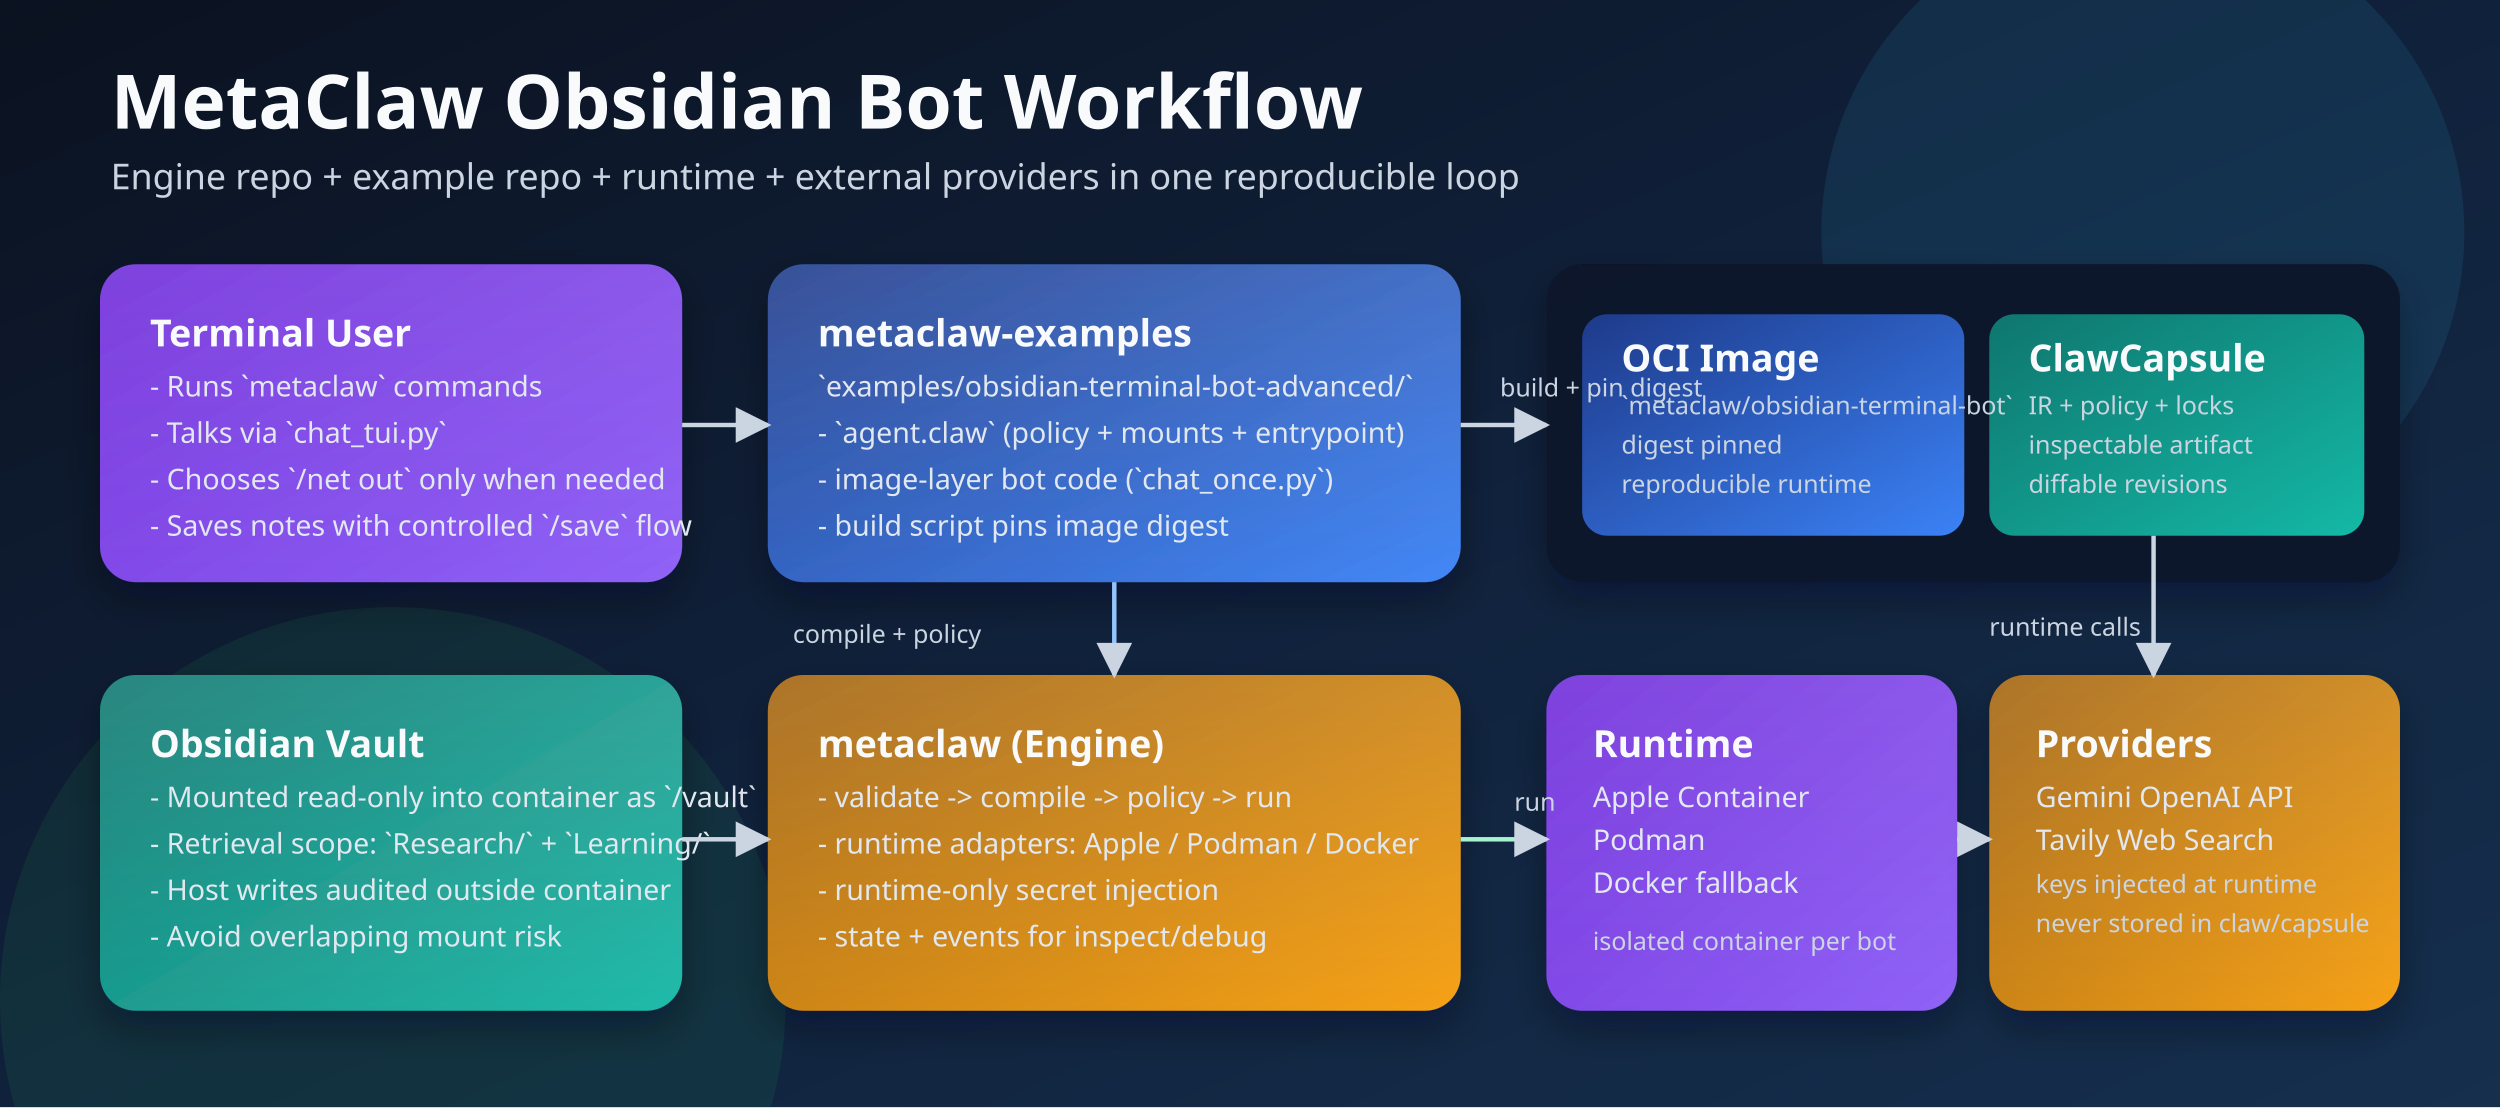
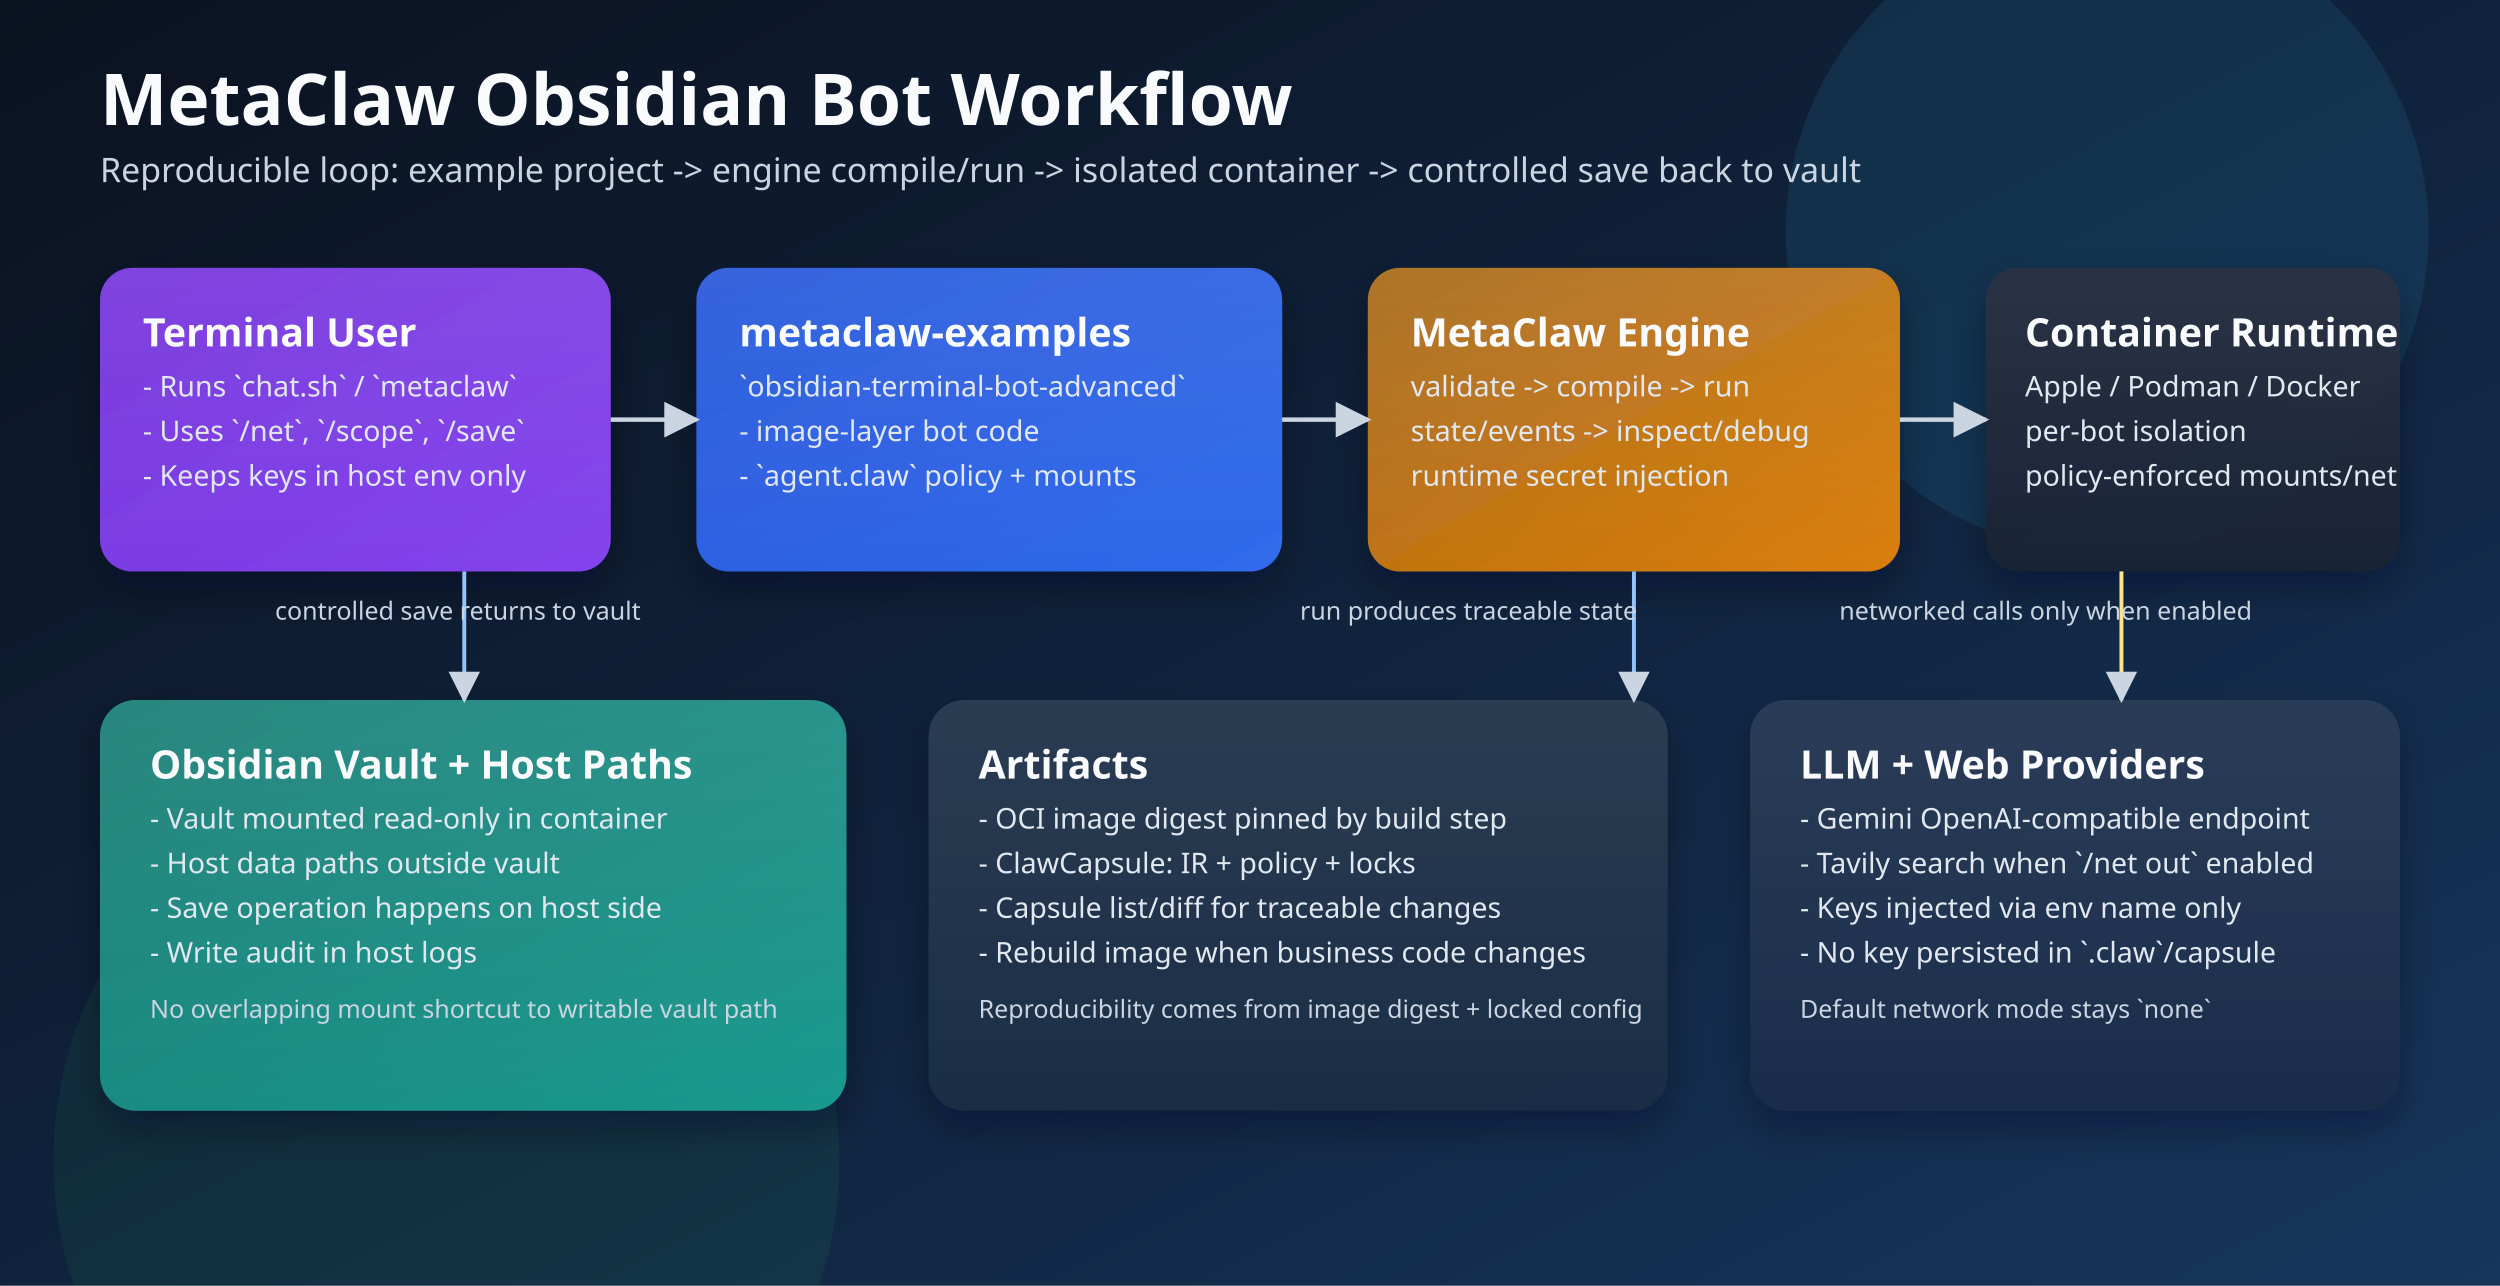
- <svg xmlns="http://www.w3.org/2000/svg" width="1400" height="620" viewBox="0 0 1400 620" role="img" aria-label="MetaClaw Obsidian workflow diagram">
+ <svg xmlns="http://www.w3.org/2000/svg" width="1400" height="720" viewBox="0 0 1400 720" role="img" aria-label="MetaClaw Obsidian bot workflow">
  <defs>
    <linearGradient id="bg" x1="0" y1="0" x2="1" y2="1">
      <stop offset="0%" stop-color="#0b1220" />
-       <stop offset="50%" stop-color="#10213b" />
-       <stop offset="100%" stop-color="#152f4d" />
+       <stop offset="55%" stop-color="#10243f" />
+       <stop offset="100%" stop-color="#17365c" />
    </linearGradient>
-     <linearGradient id="accentA" x1="0" y1="0" x2="1" y2="1">
-       <stop offset="0%" stop-color="#1e3a8a" />
-       <stop offset="100%" stop-color="#3b82f6" />
+     <linearGradient id="cardA" x1="0" y1="0" x2="1" y2="1">
+       <stop offset="0%" stop-color="#1d4ed8" />
+       <stop offset="100%" stop-color="#2563eb" />
    </linearGradient>
-     <linearGradient id="accentB" x1="0" y1="0" x2="1" y2="1">
+     <linearGradient id="cardB" x1="0" y1="0" x2="1" y2="1">
      <stop offset="0%" stop-color="#0f766e" />
-       <stop offset="100%" stop-color="#14b8a6" />
+       <stop offset="100%" stop-color="#0d9488" />
    </linearGradient>
-     <linearGradient id="accentC" x1="0" y1="0" x2="1" y2="1">
+     <linearGradient id="cardC" x1="0" y1="0" x2="1" y2="1">
      <stop offset="0%" stop-color="#a16207" />
-       <stop offset="100%" stop-color="#f59e0b" />
+       <stop offset="100%" stop-color="#d97706" />
    </linearGradient>
-     <linearGradient id="accentD" x1="0" y1="0" x2="1" y2="1">
+     <linearGradient id="cardD" x1="0" y1="0" x2="1" y2="1">
      <stop offset="0%" stop-color="#6d28d9" />
-       <stop offset="100%" stop-color="#8b5cf6" />
+       <stop offset="100%" stop-color="#7c3aed" />
    </linearGradient>
    <linearGradient id="panel" x1="0" y1="0" x2="0" y2="1">
      <stop offset="0%" stop-color="#ffffff" stop-opacity="0.12" />
-       <stop offset="100%" stop-color="#ffffff" stop-opacity="0.04" />
+       <stop offset="100%" stop-color="#ffffff" stop-opacity="0.05" />
    </linearGradient>
    <filter id="shadow" x="-20%" y="-20%" width="140%" height="140%">
      <feDropShadow dx="0" dy="10" stdDeviation="10" flood-color="#020617" flood-opacity="0.35" />
    </filter>
    <marker id="arrow" viewBox="0 0 10 10" refX="9" refY="5" markerWidth="8" markerHeight="8" orient="auto-start-reverse">
      <path d="M 0 0 L 10 5 L 0 10 z" fill="#cbd5e1" />
    </marker>
    <style>
-       .title { font: 700 42px 'Avenir Next', 'Segoe UI', sans-serif; fill: #f8fafc; }
-       .subtitle { font: 500 20px 'Avenir Next', 'Segoe UI', sans-serif; fill: #cbd5e1; }
-       .h { font: 700 21px 'Avenir Next', 'Segoe UI', sans-serif; fill: #f8fafc; }
+       .title { font: 700 40px 'Avenir Next', 'Segoe UI', sans-serif; fill: #f8fafc; }
+       .subtitle { font: 500 19px 'Avenir Next', 'Segoe UI', sans-serif; fill: #cbd5e1; }
+       .h { font: 700 22px 'Avenir Next', 'Segoe UI', sans-serif; fill: #f8fafc; }
      .b { font: 500 16px 'Avenir Next', 'Segoe UI', sans-serif; fill: #e2e8f0; }
      .small { font: 500 14px 'Avenir Next', 'Segoe UI', sans-serif; fill: #cbd5e1; }
-       .line { stroke: #cbd5e1; stroke-width: 2.5; fill: none; marker-end: url(#arrow); }
-       .line2 { stroke: #93c5fd; stroke-width: 2.5; fill: none; marker-end: url(#arrow); }
-       .line3 { stroke: #a7f3d0; stroke-width: 2.5; fill: none; marker-end: url(#arrow); }
-       .line4 { stroke: #fde68a; stroke-width: 2.5; fill: none; marker-end: url(#arrow); }
-       .chip { font: 600 13px 'Avenir Next', 'Segoe UI', sans-serif; fill: #f8fafc; }
+       .link { stroke: #cbd5e1; stroke-width: 2.5; fill: none; marker-end: url(#arrow); }
+       .linkSoft { stroke: #93c5fd; stroke-width: 2.2; fill: none; marker-end: url(#arrow); }
+       .linkWarn { stroke: #fde68a; stroke-width: 2.2; fill: none; marker-end: url(#arrow); }
    </style>
  </defs>
-   <rect width="1400" height="620" fill="url(#bg)" />
-   <circle cx="1200" cy="130" r="180" fill="#38bdf8" opacity="0.10" />
-   <circle cx="220" cy="560" r="220" fill="#22c55e" opacity="0.09" />
-   <text x="62" y="72" class="title">MetaClaw Obsidian Bot Workflow</text>
-   <text x="62" y="106" class="subtitle">Engine repo + example repo + runtime + external providers in one reproducible loop</text>
-   <rect x="56" y="148" width="326" height="178" rx="20" fill="url(#accentD)" filter="url(#shadow)" />
-   <rect x="56" y="148" width="326" height="178" rx="20" fill="url(#panel)" />
-   <text x="84" y="194" class="h">Terminal User</text>
-   <text x="84" y="222" class="b">- Runs `metaclaw` commands</text>
-   <text x="84" y="248" class="b">- Talks via `chat_tui.py`</text>
-   <text x="84" y="274" class="b">- Chooses `/net out` only when needed</text>
-   <text x="84" y="300" class="b">- Saves notes with controlled `/save` flow</text>
-   <rect x="56" y="378" width="326" height="188" rx="20" fill="url(#accentB)" filter="url(#shadow)" />
-   <rect x="56" y="378" width="326" height="188" rx="20" fill="url(#panel)" />
-   <text x="84" y="424" class="h">Obsidian Vault</text>
-   <text x="84" y="452" class="b">- Mounted read-only into container as `/vault`</text>
-   <text x="84" y="478" class="b">- Retrieval scope: `Research/` + `Learning/`</text>
-   <text x="84" y="504" class="b">- Host writes audited outside container</text>
-   <text x="84" y="530" class="b">- Avoid overlapping mount risk</text>
-   <rect x="430" y="148" width="388" height="178" rx="20" fill="url(#accentA)" filter="url(#shadow)" />
-   <rect x="430" y="148" width="388" height="178" rx="20" fill="url(#panel)" />
-   <text x="458" y="194" class="h">metaclaw-examples</text>
-   <text x="458" y="222" class="b">`examples/obsidian-terminal-bot-advanced/`</text>
-   <text x="458" y="248" class="b">- `agent.claw` (policy + mounts + entrypoint)</text>
-   <text x="458" y="274" class="b">- image-layer bot code (`chat_once.py`)</text>
-   <text x="458" y="300" class="b">- build script pins image digest</text>
-   <rect x="430" y="378" width="388" height="188" rx="20" fill="url(#accentC)" filter="url(#shadow)" />
-   <rect x="430" y="378" width="388" height="188" rx="20" fill="url(#panel)" />
-   <text x="458" y="424" class="h">metaclaw (Engine)</text>
-   <text x="458" y="452" class="b">- validate -&gt; compile -&gt; policy -&gt; run</text>
-   <text x="458" y="478" class="b">- runtime adapters: Apple / Podman / Docker</text>
-   <text x="458" y="504" class="b">- runtime-only secret injection</text>
-   <text x="458" y="530" class="b">- state + events for inspect/debug</text>
-   <rect x="866" y="148" width="478" height="178" rx="20" fill="#0f172a" opacity="0.95" filter="url(#shadow)" />
-   <rect x="886" y="176" width="214" height="124" rx="14" fill="url(#accentA)" />
-   <rect x="1114" y="176" width="210" height="124" rx="14" fill="url(#accentB)" />
-   <text x="908" y="208" class="h">OCI Image</text>
-   <text x="908" y="232" class="small">`metaclaw/obsidian-terminal-bot`</text>
-   <text x="908" y="254" class="small">digest pinned</text>
-   <text x="908" y="276" class="small">reproducible runtime</text>
-   <text x="1136" y="208" class="h">ClawCapsule</text>
-   <text x="1136" y="232" class="small">IR + policy + locks</text>
-   <text x="1136" y="254" class="small">inspectable artifact</text>
-   <text x="1136" y="276" class="small">diffable revisions</text>
-   <rect x="866" y="378" width="230" height="188" rx="20" fill="url(#accentD)" filter="url(#shadow)" />
-   <rect x="866" y="378" width="230" height="188" rx="20" fill="url(#panel)" />
-   <text x="892" y="424" class="h">Runtime</text>
-   <text x="892" y="452" class="b">Apple Container</text>
-   <text x="892" y="476" class="b">Podman</text>
-   <text x="892" y="500" class="b">Docker fallback</text>
-   <text x="892" y="532" class="small">isolated container per bot</text>
-   <rect x="1114" y="378" width="230" height="188" rx="20" fill="url(#accentC)" filter="url(#shadow)" />
-   <rect x="1114" y="378" width="230" height="188" rx="20" fill="url(#panel)" />
-   <text x="1140" y="424" class="h">Providers</text>
-   <text x="1140" y="452" class="b">Gemini OpenAI API</text>
-   <text x="1140" y="476" class="b">Tavily Web Search</text>
-   <text x="1140" y="500" class="small">keys injected at runtime</text>
-   <text x="1140" y="522" class="small">never stored in claw/capsule</text>
-   <path d="M 382 238 C 410 238, 410 238, 430 238" class="line" />
-   <path d="M 382 470 C 410 470, 410 470, 430 470" class="line" />
-   <path d="M 624 326 C 624 344, 624 350, 624 378" class="line2" />
-   <path d="M 818 238 C 840 238, 844 238, 866 238" class="line" />
-   <path d="M 818 470 C 840 470, 844 470, 866 470" class="line3" />
-   <path d="M 1096 470 C 1104 470, 1108 470, 1114 470" class="line4" />
-   <path d="M 1206 300 C 1206 330, 1206 340, 1206 378" class="line" />
-   <text x="444" y="360" class="small">compile + policy</text>
-   <text x="840" y="222" class="small">build + pin digest</text>
-   <text x="848" y="454" class="small">run</text>
-   <text x="1114" y="356" class="small">runtime calls</text>
+   <rect width="1400" height="720" fill="url(#bg)" />
+   <circle cx="1180" cy="130" r="180" fill="#38bdf8" opacity="0.10" />
+   <circle cx="250" cy="650" r="220" fill="#22c55e" opacity="0.08" />
+   <text x="56" y="70" class="title">MetaClaw Obsidian Bot Workflow</text>
+   <text x="56" y="102" class="subtitle">Reproducible loop: example project -&gt; engine compile/run -&gt; isolated container -&gt; controlled save back to vault</text>
+   <rect x="56" y="150" width="286" height="170" rx="18" fill="url(#cardD)" filter="url(#shadow)" />
+   <rect x="56" y="150" width="286" height="170" rx="18" fill="url(#panel)" />
+   <text x="80" y="194" class="h">Terminal User</text>
+   <text x="80" y="222" class="b">- Runs `chat.sh` / `metaclaw`</text>
+   <text x="80" y="247" class="b">- Uses `/net`, `/scope`, `/save`</text>
+   <text x="80" y="272" class="b">- Keeps keys in host env only</text>
+   <rect x="390" y="150" width="328" height="170" rx="18" fill="url(#cardA)" filter="url(#shadow)" />
+   <rect x="390" y="150" width="328" height="170" rx="18" fill="url(#panel)" />
+   <text x="414" y="194" class="h">metaclaw-examples</text>
+   <text x="414" y="222" class="b">`obsidian-terminal-bot-advanced`</text>
+   <text x="414" y="247" class="b">- image-layer bot code</text>
+   <text x="414" y="272" class="b">- `agent.claw` policy + mounts</text>
+   <rect x="766" y="150" width="298" height="170" rx="18" fill="url(#cardC)" filter="url(#shadow)" />
+   <rect x="766" y="150" width="298" height="170" rx="18" fill="url(#panel)" />
+   <text x="790" y="194" class="h">MetaClaw Engine</text>
+   <text x="790" y="222" class="b">validate -&gt; compile -&gt; run</text>
+   <text x="790" y="247" class="b">state/events -&gt; inspect/debug</text>
+   <text x="790" y="272" class="b">runtime secret injection</text>
+   <rect x="1112" y="150" width="232" height="170" rx="18" fill="#0f172a" opacity="0.95" filter="url(#shadow)" />
+   <rect x="1112" y="150" width="232" height="170" rx="18" fill="url(#panel)" />
+   <text x="1134" y="194" class="h">Container Runtime</text>
+   <text x="1134" y="222" class="b">Apple / Podman / Docker</text>
+   <text x="1134" y="247" class="b">per-bot isolation</text>
+   <text x="1134" y="272" class="b">policy-enforced mounts/net</text>
+   <rect x="56" y="392" width="418" height="230" rx="20" fill="url(#cardB)" filter="url(#shadow)" />
+   <rect x="56" y="392" width="418" height="230" rx="20" fill="url(#panel)" />
+   <text x="84" y="436" class="h">Obsidian Vault + Host Paths</text>
+   <text x="84" y="464" class="b">- Vault mounted read-only in container</text>
+   <text x="84" y="489" class="b">- Host data paths outside vault</text>
+   <text x="84" y="514" class="b">- Save operation happens on host side</text>
+   <text x="84" y="539" class="b">- Write audit in host logs</text>
+   <text x="84" y="570" class="small">No overlapping mount shortcut to writable vault path</text>
+   <rect x="520" y="392" width="414" height="230" rx="20" fill="#0b203a" opacity="0.95" filter="url(#shadow)" />
+   <rect x="520" y="392" width="414" height="230" rx="20" fill="url(#panel)" />
+   <text x="548" y="436" class="h">Artifacts</text>
+   <text x="548" y="464" class="b">- OCI image digest pinned by build step</text>
+   <text x="548" y="489" class="b">- ClawCapsule: IR + policy + locks</text>
+   <text x="548" y="514" class="b">- Capsule list/diff for traceable changes</text>
+   <text x="548" y="539" class="b">- Rebuild image when business code changes</text>
+   <text x="548" y="570" class="small">Reproducibility comes from image digest + locked config</text>
+   <rect x="980" y="392" width="364" height="230" rx="20" fill="#10233f" opacity="0.95" filter="url(#shadow)" />
+   <rect x="980" y="392" width="364" height="230" rx="20" fill="url(#panel)" />
+   <text x="1008" y="436" class="h">LLM + Web Providers</text>
+   <text x="1008" y="464" class="b">- Gemini OpenAI-compatible endpoint</text>
+   <text x="1008" y="489" class="b">- Tavily search when `/net out` enabled</text>
+   <text x="1008" y="514" class="b">- Keys injected via env name only</text>
+   <text x="1008" y="539" class="b">- No key persisted in `.claw`/capsule</text>
+   <text x="1008" y="570" class="small">Default network mode stays `none`</text>
+   <path d="M 342 235 C 360 235, 370 235, 390 235" class="link" />
+   <path d="M 718 235 C 736 235, 746 235, 766 235" class="link" />
+   <path d="M 1064 235 C 1080 235, 1092 235, 1112 235" class="link" />
+   <path d="M 915 320 C 915 350, 915 360, 915 392" class="linkSoft" />
+   <path d="M 1188 320 C 1188 350, 1188 360, 1188 392" class="linkWarn" />
+   <path d="M 260 320 C 260 350, 260 360, 260 392" class="linkSoft" />
+   <text x="728" y="347" class="small">run produces traceable state</text>
+   <text x="1030" y="347" class="small">networked calls only when enabled</text>
+   <text x="154" y="347" class="small">controlled save returns to vault</text>
</svg>
